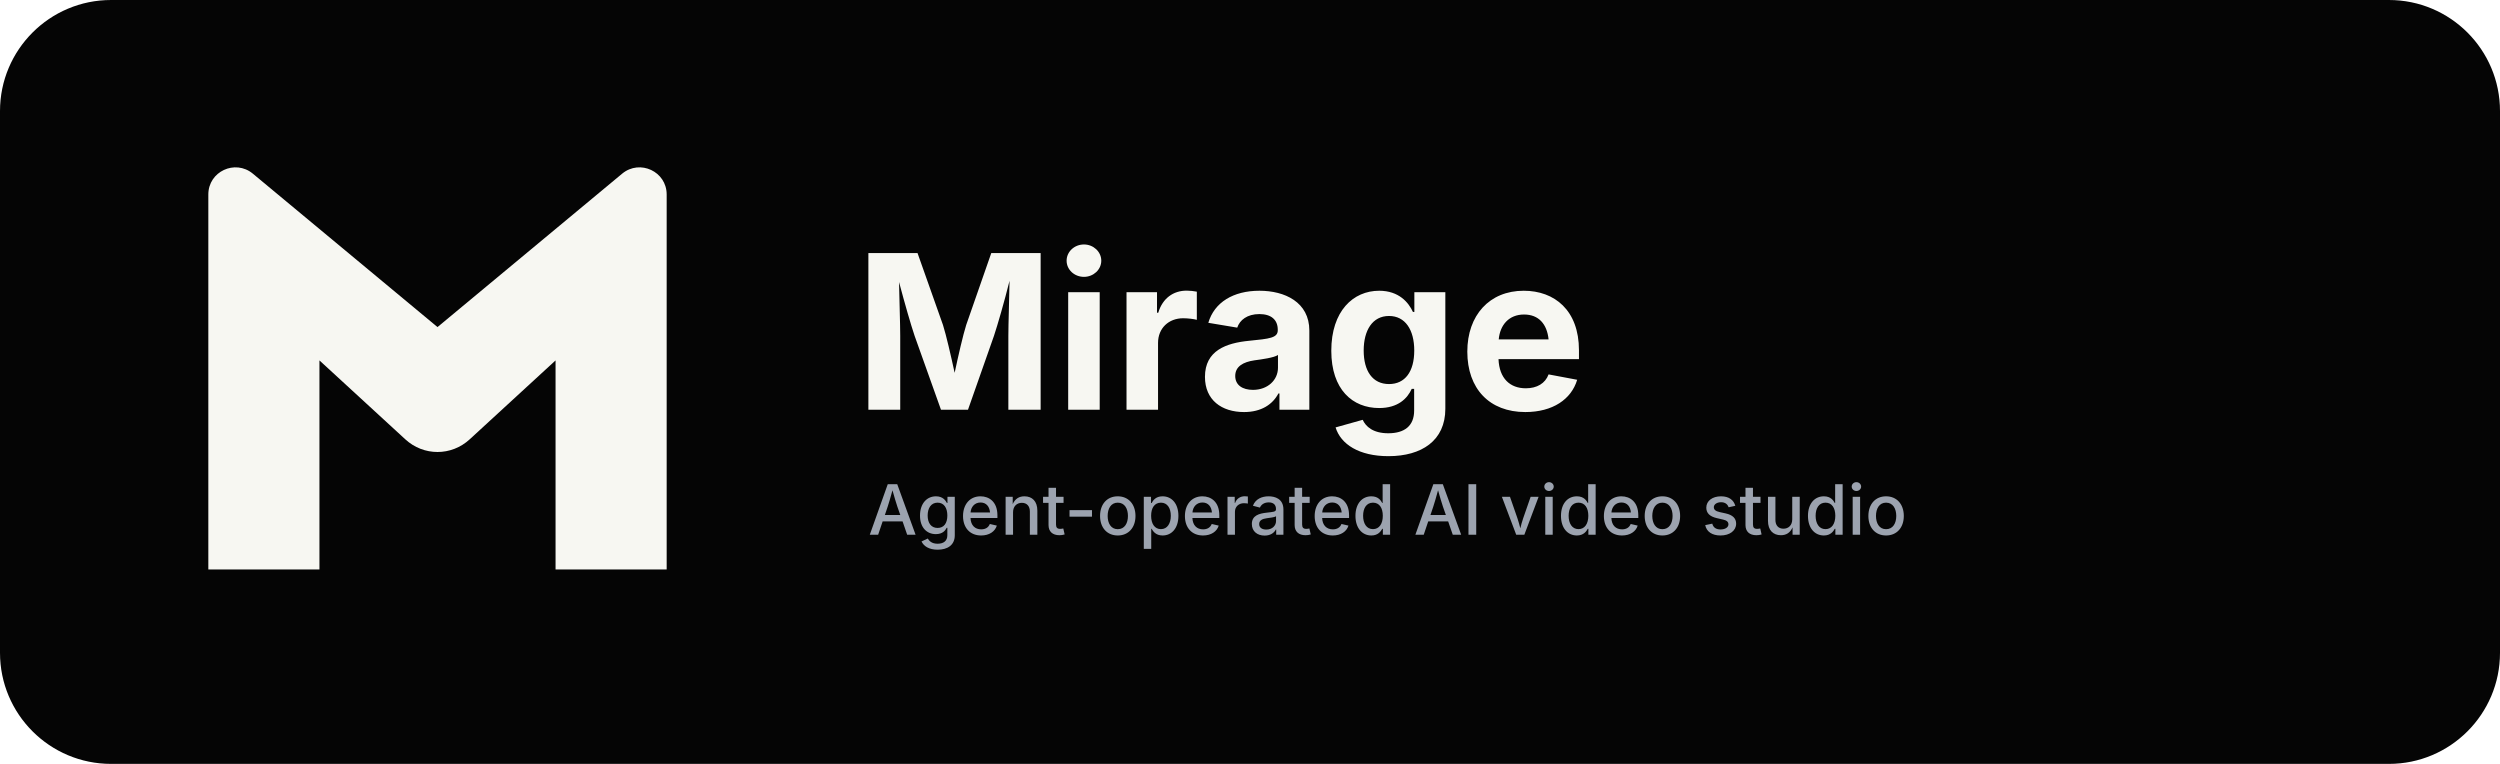
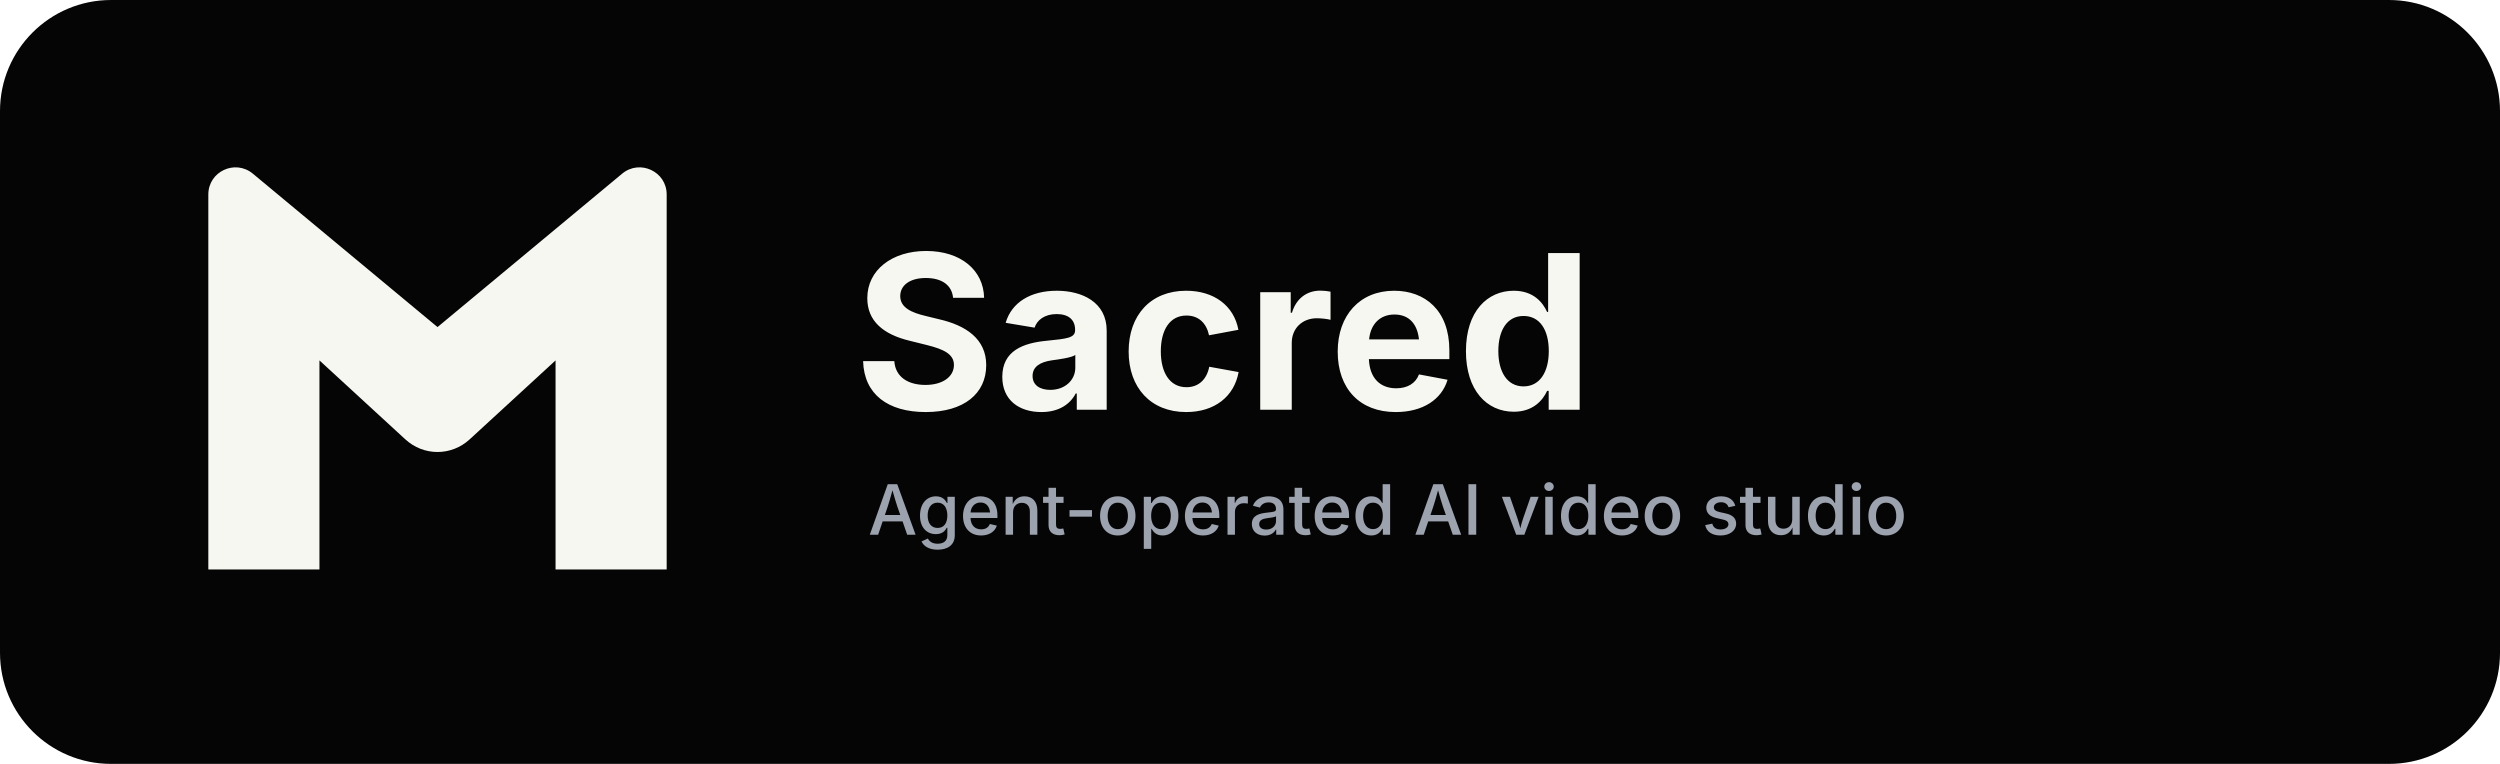
<svg xmlns="http://www.w3.org/2000/svg" width="720" height="220" viewBox="0 0 720 220" fill="none" role="img" aria-labelledby="title desc">
  <rect width="720" height="220" rx="32" fill="#050505" />
  <path d="M60 164V56C60 49.4 67.7 45.8 72.8 50L126 94.2L179.2 50C184.3 45.8 192 49.4 192 56V164H160V103.8L135.3 126.5C130 131.4 122 131.4 116.7 126.5L92 103.8V164H60Z" fill="#F7F7F2" />
-   <text x="246" y="118" fill="#F7F7F2" font-family="Inter, ui-sans-serif, system-ui, -apple-system, BlinkMacSystemFont, 'Segoe UI', sans-serif" font-size="62" font-weight="680">Mirage</text>
+   <text x="246" y="118" fill="#F7F7F2" font-family="Inter, ui-sans-serif, system-ui, -apple-system, BlinkMacSystemFont, 'Segoe UI', sans-serif" font-size="62" font-weight="680">Sacred</text>
  <text x="250" y="154" fill="#9CA3AF" font-family="Inter, ui-sans-serif, system-ui, -apple-system, BlinkMacSystemFont, 'Segoe UI', sans-serif" font-size="20" font-weight="450">Agent-operated AI video studio</text>
</svg>
